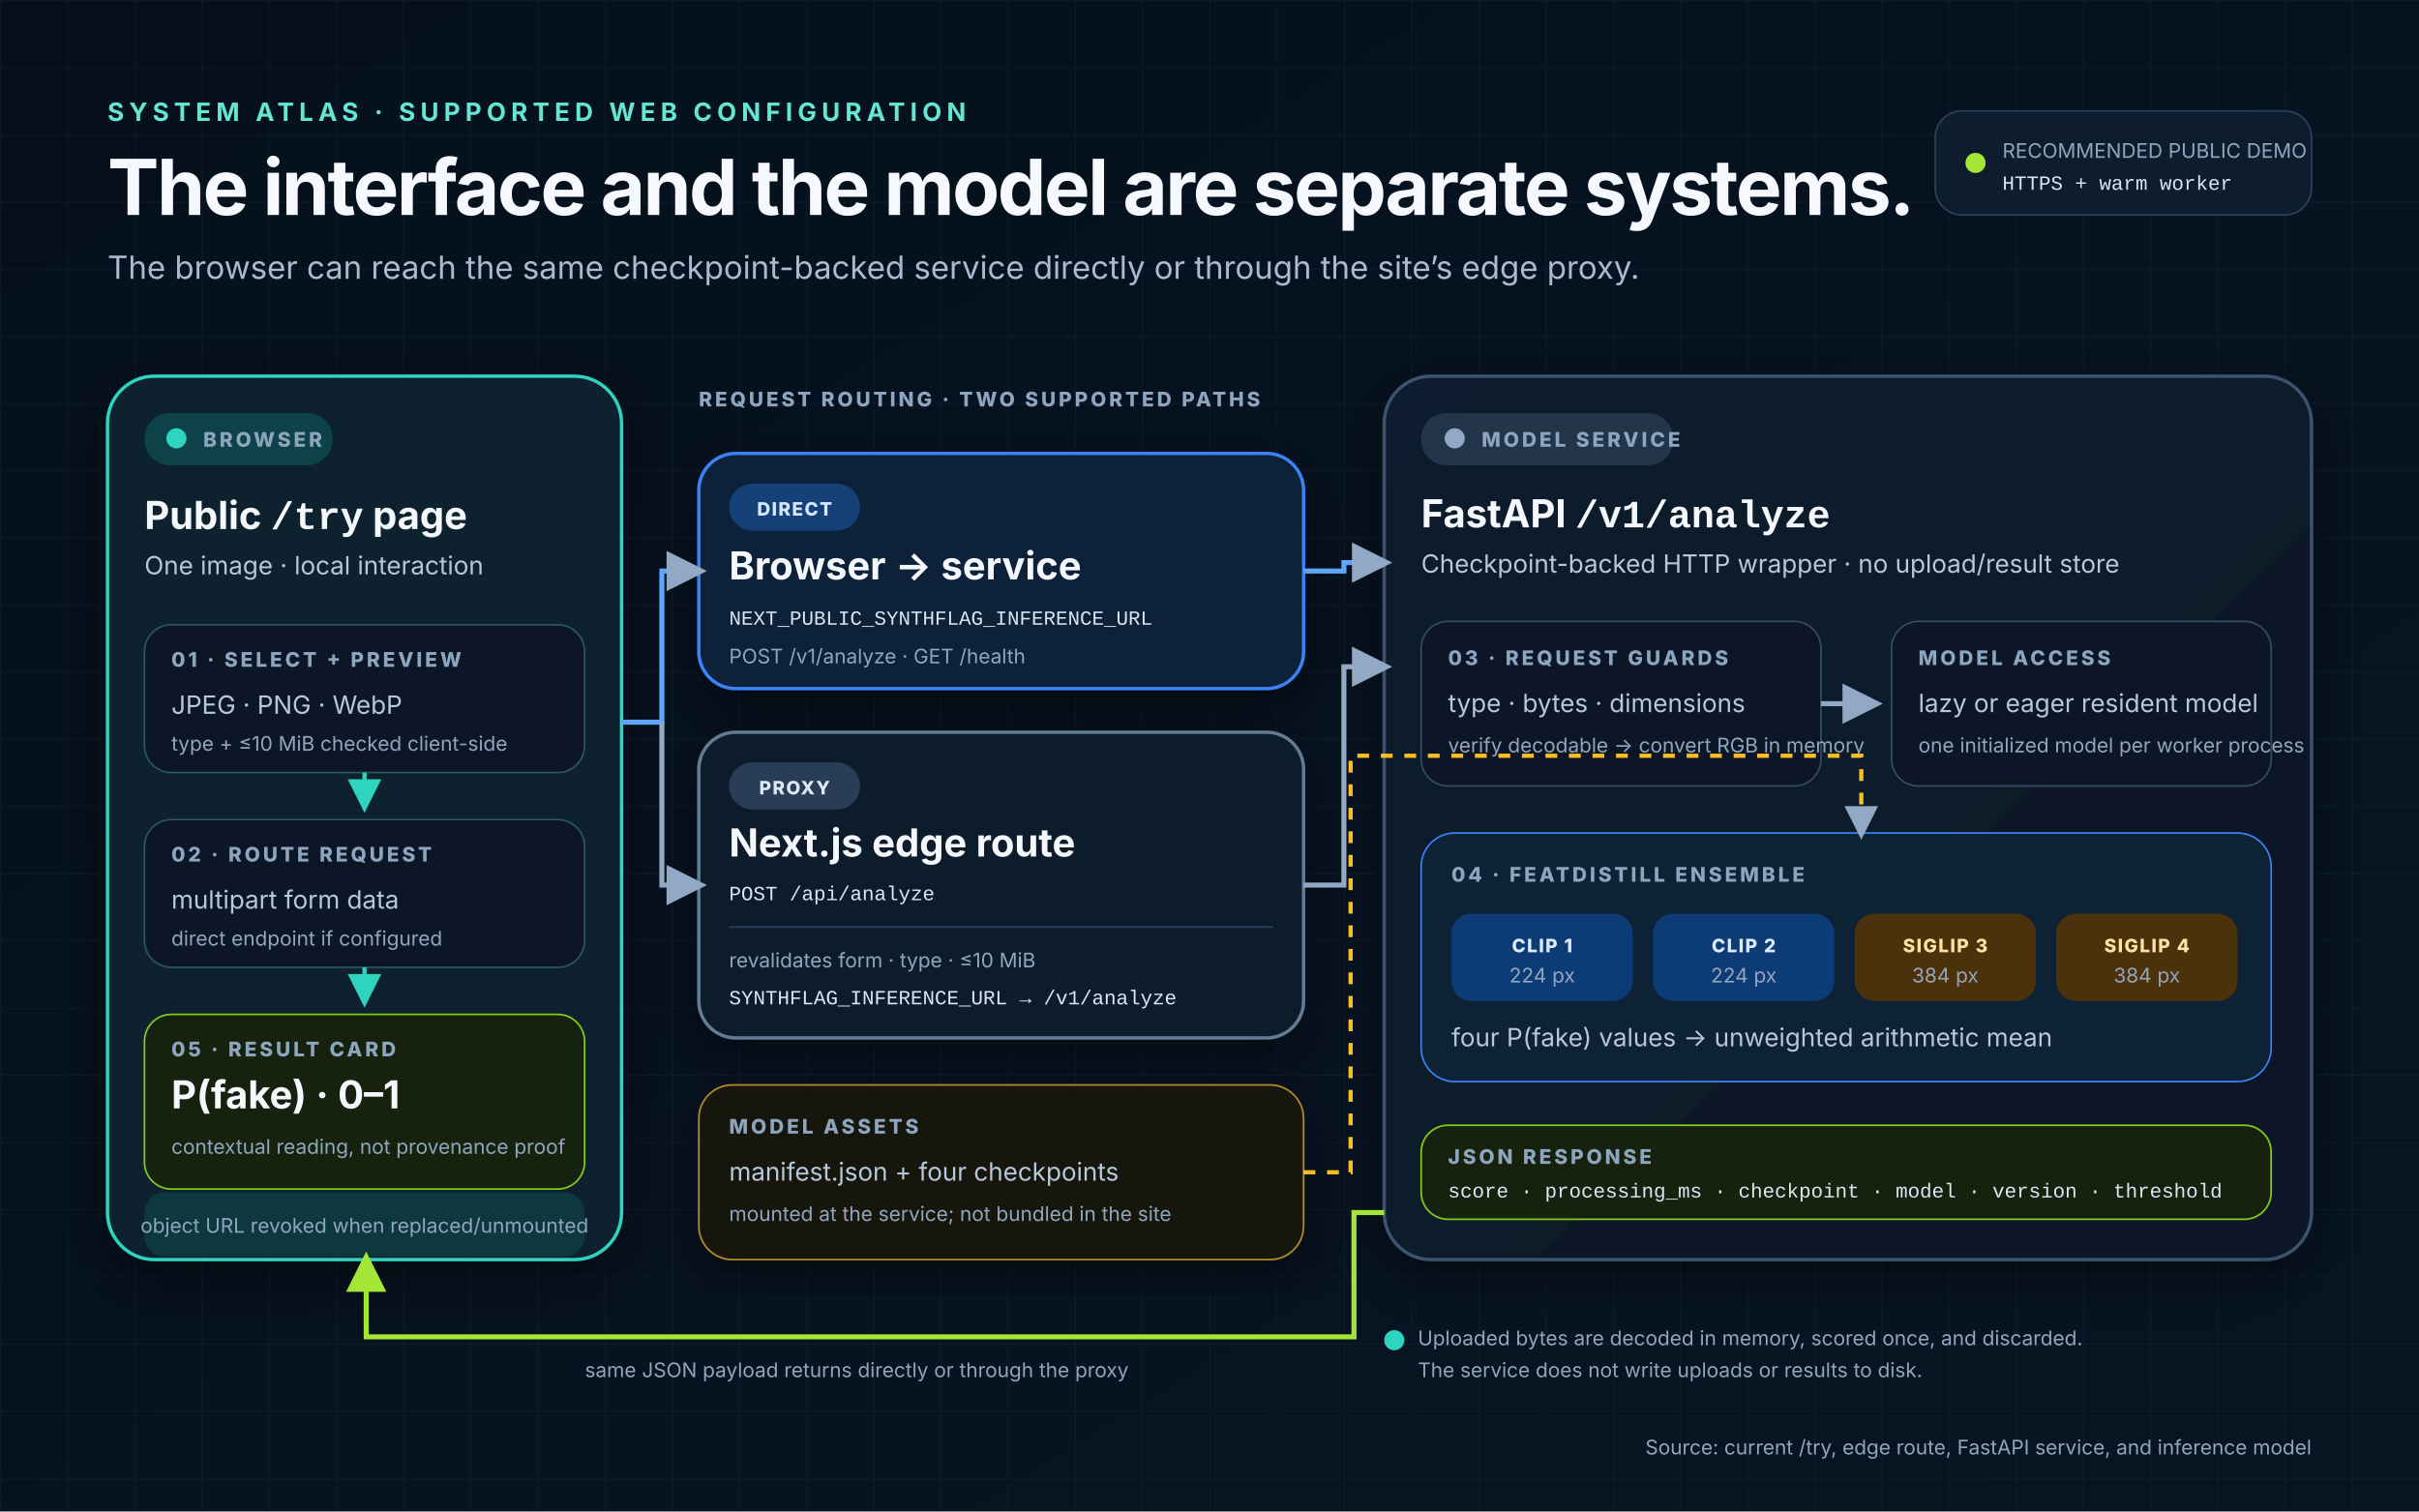
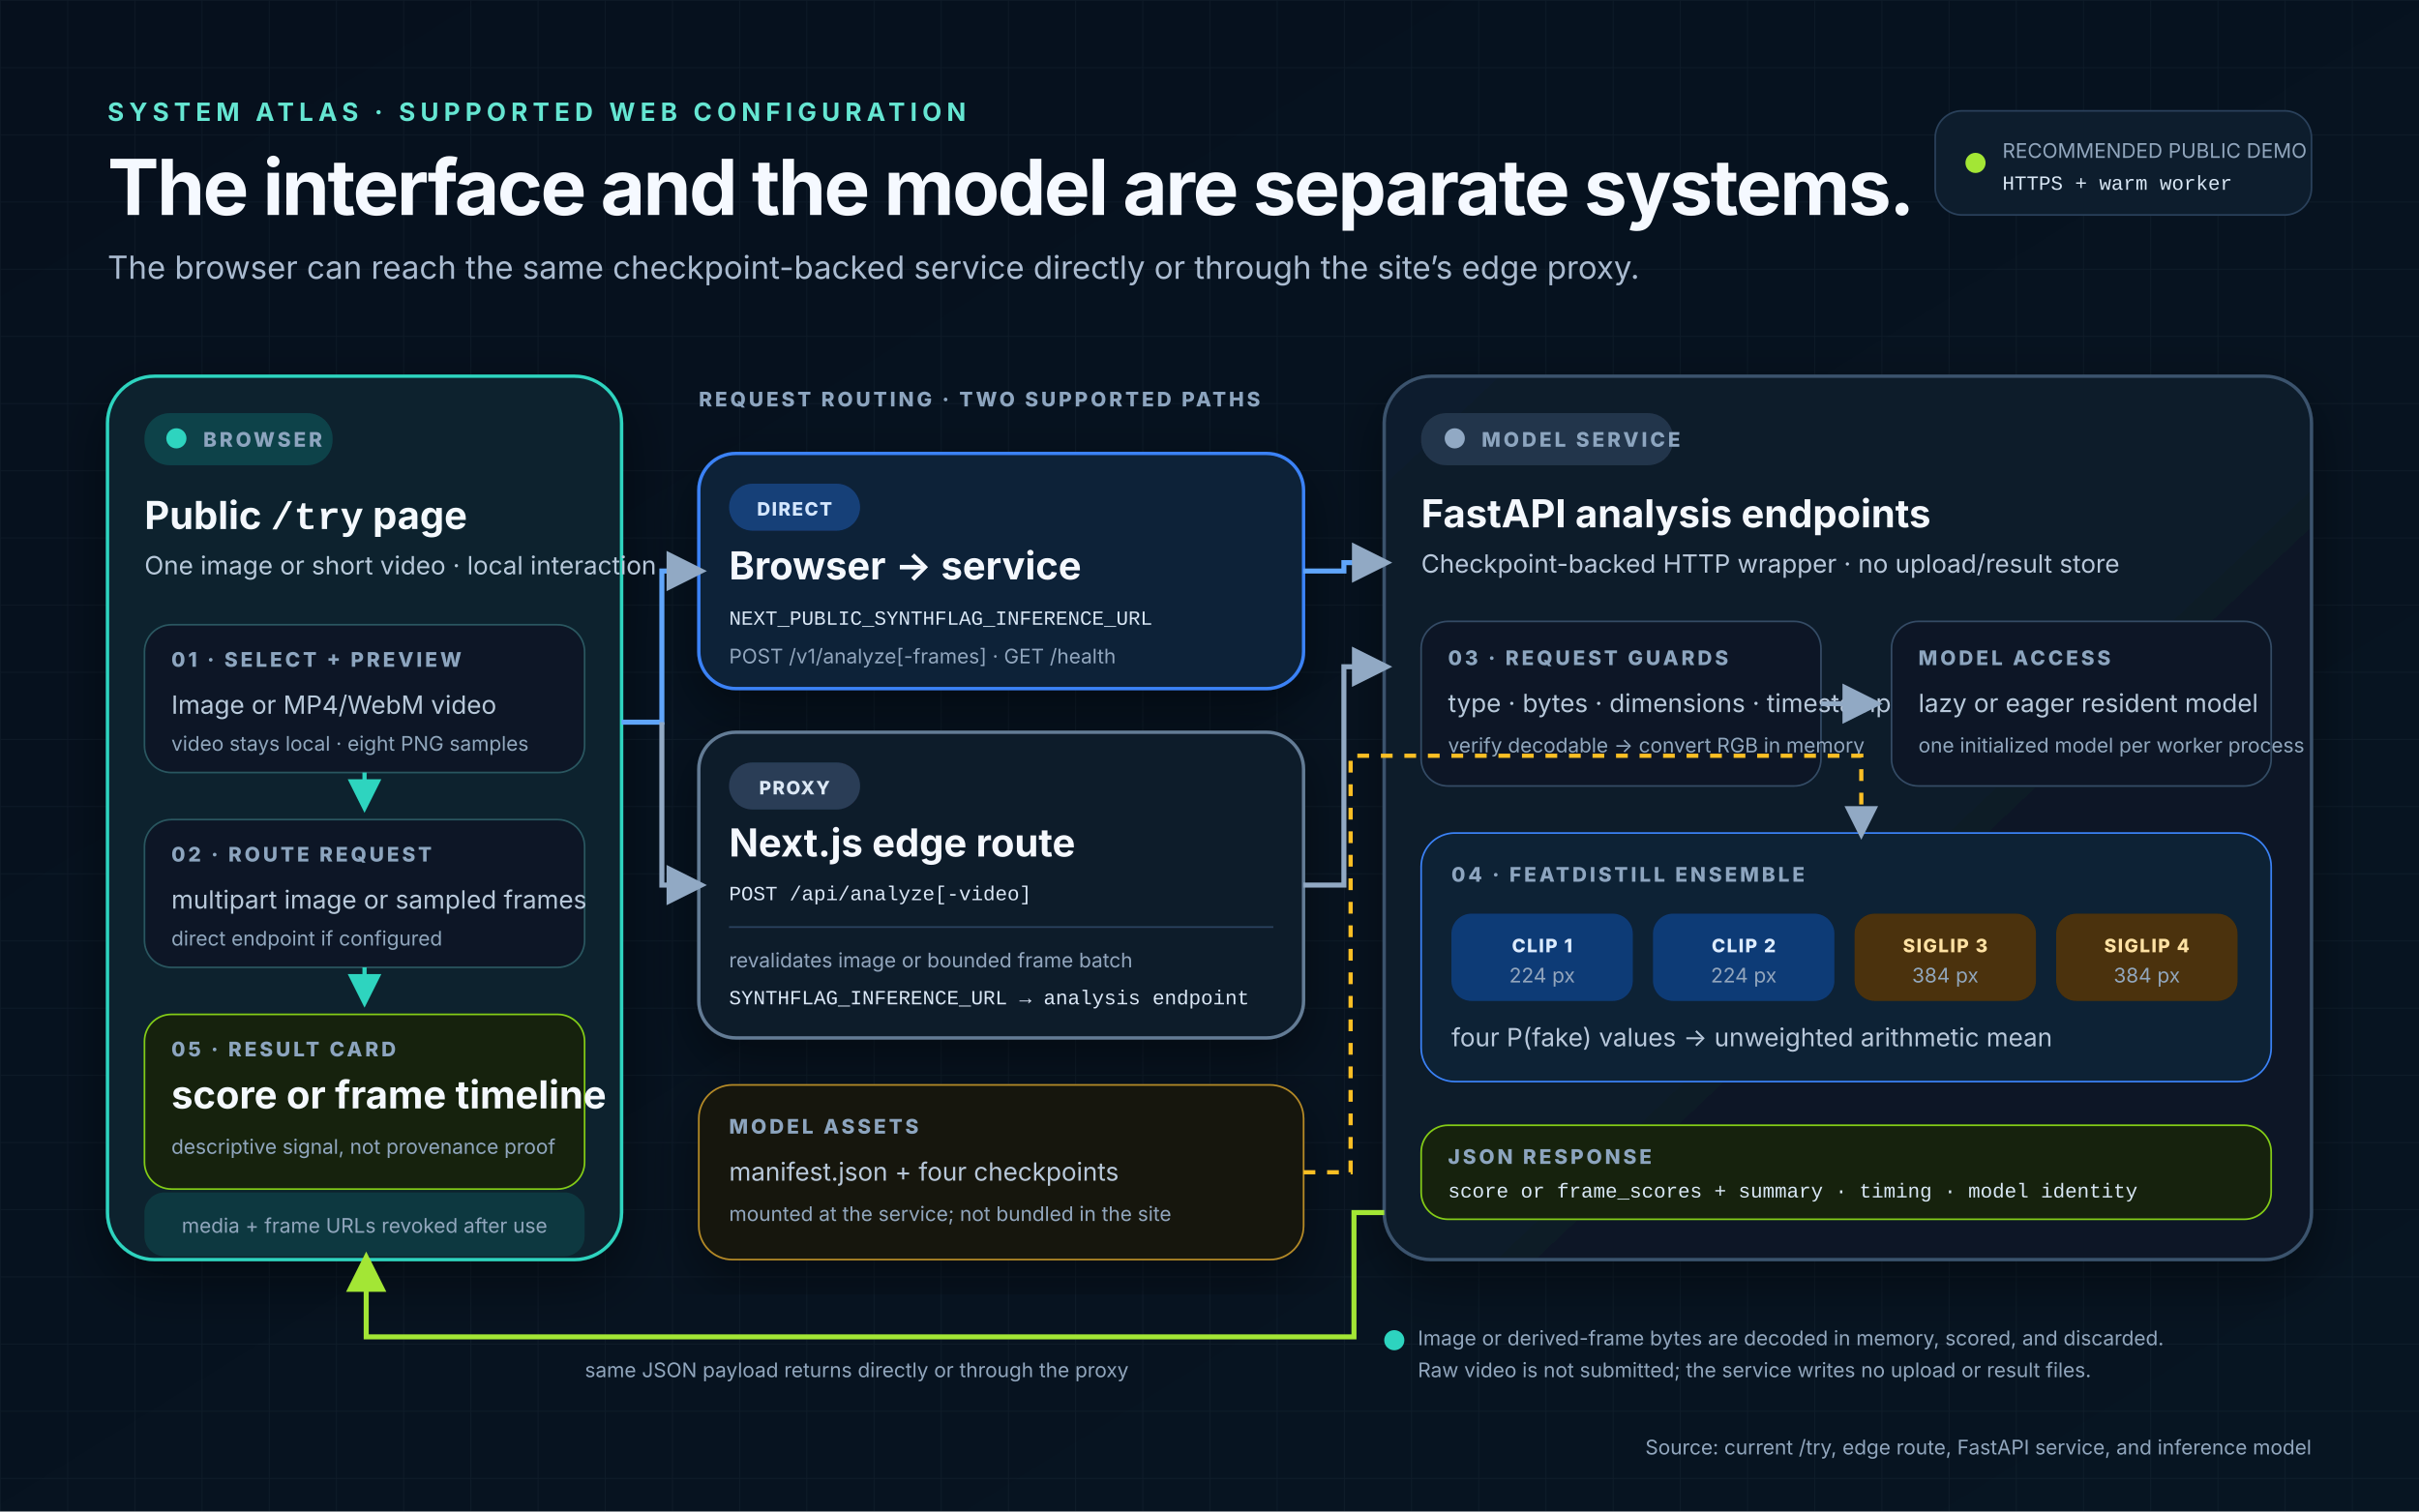
<svg xmlns="http://www.w3.org/2000/svg" width="1440" height="900" viewBox="0 0 1440 900" preserveAspectRatio="xMidYMid meet" role="img" aria-labelledby="title desc">
  <defs>
    <linearGradient id="bg" x1="0" y1="0" x2="1" y2="1">
      <stop stop-color="#06101d" />
      <stop offset="1" stop-color="#071522" />
    </linearGradient>
    <linearGradient id="service" x1="0" y1="0" x2="1" y2="1">
      <stop stop-color="#101d2d" />
      <stop offset="1" stop-color="#0a1725" />
    </linearGradient>
    <pattern id="grid" width="40" height="40" patternUnits="userSpaceOnUse">
      <path d="M40 0H0V40" fill="none" stroke="#7991aa" stroke-opacity=".07" />
    </pattern>
    <filter id="shadow" x="-20%" y="-20%" width="140%" height="140%">
      <feDropShadow dx="0" dy="12" stdDeviation="16" flood-color="#000711" flood-opacity=".44" />
    </filter>
    <marker id="arrow" viewBox="0 0 10 10" refX="8" refY="5" markerWidth="8" markerHeight="8" orient="auto">
      <path d="M0 0L10 5L0 10Z" fill="#91a9c4" />
    </marker>
    <marker id="teal" viewBox="0 0 10 10" refX="8" refY="5" markerWidth="8" markerHeight="8" orient="auto">
      <path d="M0 0L10 5L0 10Z" fill="#2dd4bf" />
    </marker>
    <marker id="lime" viewBox="0 0 10 10" refX="8" refY="5" markerWidth="8" markerHeight="8" orient="auto">
      <path d="M0 0L10 5L0 10Z" fill="#a3e635" />
    </marker>
    <style>
      .sans{font-family:Inter,ui-sans-serif,system-ui,-apple-system,BlinkMacSystemFont,"Segoe UI",sans-serif}.mono{font-family:"SFMono-Regular",Consolas,"Liberation Mono",monospace}
      .eyebrow{font-size:15px;font-weight:750;letter-spacing:3px;fill:#65e6d2}.headline{font-size:46px;font-weight:740;letter-spacing:-1.3px;fill:#f5f9ff}.subtitle{font-size:19px;fill:#aabbd0}
      .kicker{font-size:12px;font-weight:800;letter-spacing:1.7px;fill:#8da5bf}.title{font-size:23px;font-weight:740;fill:#f4f8fd}.body{font-size:15px;fill:#b8c8da}.small{font-size:12px;fill:#91a6bd}.monoText{font-size:12px;fill:#d9e7f5}.chip{font-size:11px;font-weight:780;letter-spacing:.8px}
    </style>
  </defs>
  <rect width="1440" height="900" fill="url(#bg)" />
  <rect width="1440" height="900" fill="url(#grid)" />
  <g class="sans">
    <text x="64" y="72" class="eyebrow">SYSTEM ATLAS · SUPPORTED WEB CONFIGURATION</text>
    <text x="64" y="128" class="headline">The interface and the model are separate systems.</text>
    <text x="64" y="166" class="subtitle">The browser can reach the same checkpoint-backed service directly or through the site’s edge proxy.</text>
    <g transform="translate(1152 66)">
      <rect width="224" height="62" rx="16" fill="#0d1d2d" stroke="#2a415b" />
      <circle cx="24" cy="31" r="6" fill="#a3e635" />
      <text x="40" y="28" class="small">RECOMMENDED PUBLIC DEMO</text>
      <text x="40" y="47" class="mono monoText">HTTPS + warm worker</text>
    </g>
    <g transform="translate(64 224)" filter="url(#shadow)">
      <rect width="306" height="526" rx="28" fill="#09232d" stroke="#2dd4bf" stroke-width="2" />
      <rect x="22" y="22" width="112" height="31" rx="15" fill="#10424a" />
      <circle cx="41" cy="37" r="6" fill="#2dd4bf" />
      <text x="57" y="42" class="kicker" fill="#bdf8ee">BROWSER</text>
      <text x="22" y="91" class="title">Public <tspan class="mono">/try</tspan> page</text>
-       <text x="22" y="118" class="body">One image · local interaction</text>
+       <text x="22" y="118" class="body">One image or short video · local interaction</text>
      <g transform="translate(22 148)">
        <rect width="262" height="88" rx="16" fill="#0b1826" stroke="#2b5660" />
        <text x="16" y="25" class="kicker">01 · SELECT + PREVIEW</text>
-         <text x="16" y="53" class="body">JPEG · PNG · WebP</text>
-         <text x="16" y="75" class="small">type + ≤10 MiB checked client-side</text>
+         <text x="16" y="53" class="body">Image or MP4/WebM video</text>
+         <text x="16" y="75" class="small">video stays local · eight PNG samples</text>
        <path d="M131 88V108" stroke="#2dd4bf" stroke-width="2.5" marker-end="url(#teal)" />
        <rect y="116" width="262" height="88" rx="16" fill="#0b1826" stroke="#2b5660" />
        <text x="16" y="141" class="kicker">02 · ROUTE REQUEST</text>
-         <text x="16" y="169" class="body">multipart form data</text>
+         <text x="16" y="169" class="body">multipart image or sampled frames</text>
        <text x="16" y="191" class="small">direct endpoint if configured</text>
        <path d="M131 204V224" stroke="#2dd4bf" stroke-width="2.5" marker-end="url(#teal)" />
        <rect y="232" width="262" height="104" rx="16" fill="#152411" stroke="#84cc16" />
        <text x="16" y="257" class="kicker" fill="#badd80">05 · RESULT CARD</text>
-         <text x="16" y="288" class="title" fill="#dcf7a1">P(fake) · 0–1</text>
-         <text x="16" y="315" class="small">contextual reading, not provenance proof</text>
+         <text x="16" y="288" class="title" fill="#dcf7a1">score or frame timeline</text>
+         <text x="16" y="315" class="small">descriptive signal, not provenance proof</text>
      </g>
      <g transform="translate(22 486)">
        <rect width="262" height="38" rx="12" fill="#0e3940" />
-         <text x="131" y="24" class="small" text-anchor="middle" fill="#bdf8ee">object URL revoked when replaced/unmounted</text>
+         <text x="131" y="24" class="small" text-anchor="middle" fill="#bdf8ee">media + frame URLs revoked after use</text>
      </g>
    </g>
    <g transform="translate(416 224)">
      <text x="0" y="18" class="kicker">REQUEST ROUTING · TWO SUPPORTED PATHS</text>
      <g transform="translate(0 46)" filter="url(#shadow)">
        <rect width="360" height="140" rx="22" fill="#0c2038" stroke="#3b82f6" stroke-width="2" />
        <rect x="18" y="18" width="78" height="28" rx="14" fill="#153f78" />
        <text x="57" y="37" class="chip" text-anchor="middle" fill="#d4e7ff">DIRECT</text>
        <text x="18" y="75" class="title">Browser → service</text>
        <text x="18" y="102" class="mono monoText">NEXT_PUBLIC_SYNTHFLAG_INFERENCE_URL</text>
-         <text x="18" y="125" class="small">POST /v1/analyze · GET /health</text>
+         <text x="18" y="125" class="small">POST /v1/analyze[-frames] · GET /health</text>
      </g>
      <g transform="translate(0 212)" filter="url(#shadow)">
        <rect width="360" height="182" rx="22" fill="#101c2c" stroke="#647b95" stroke-width="2" />
        <rect x="18" y="18" width="78" height="28" rx="14" fill="#293e57" />
        <text x="57" y="37" class="chip" text-anchor="middle" fill="#dce8f5">PROXY</text>
        <text x="18" y="74" class="title">Next.js edge route</text>
-         <text x="18" y="100" class="mono monoText">POST /api/analyze</text>
+         <text x="18" y="100" class="mono monoText">POST /api/analyze[-video]</text>
        <line x1="18" y1="116" x2="342" y2="116" stroke="#2c435e" />
-         <text x="18" y="140" class="small">revalidates form · type · ≤10 MiB</text>
-         <text x="18" y="162" class="mono monoText">SYNTHFLAG_INFERENCE_URL → /v1/analyze</text>
+         <text x="18" y="140" class="small">revalidates image or bounded frame batch</text>
+         <text x="18" y="162" class="mono monoText">SYNTHFLAG_INFERENCE_URL → analysis endpoint</text>
      </g>
      <g transform="translate(0 422)" filter="url(#shadow)">
        <rect width="360" height="104" rx="20" fill="#17170e" stroke="#b58a28" />
        <text x="18" y="29" class="kicker" fill="#f0c968">MODEL ASSETS</text>
        <text x="18" y="57" class="body">manifest.json + four checkpoints</text>
        <text x="18" y="81" class="small">mounted at the service; not bundled in the site</text>
      </g>
    </g>
    <path d="M370 430H394V340H416" fill="none" stroke="#60a5fa" stroke-width="3" marker-end="url(#arrow)" />
    <path d="M394 430V527H416" fill="none" stroke="#91a9c4" stroke-width="3" marker-end="url(#arrow)" />
    <g transform="translate(824 224)" filter="url(#shadow)">
      <rect width="552" height="526" rx="28" fill="url(#service)" stroke="#3b536d" stroke-width="2" />
      <rect x="22" y="22" width="150" height="31" rx="15" fill="#23364b" />
      <circle cx="42" cy="37" r="6" fill="#91a9c4" />
      <text x="58" y="42" class="kicker" fill="#dae7f4">MODEL SERVICE</text>
-       <text x="22" y="90" class="title">FastAPI <tspan class="mono">/v1/analyze</tspan>
-       </text>
+       <text x="22" y="90" class="title">FastAPI analysis endpoints</text>
      <text x="22" y="117" class="body">Checkpoint-backed HTTP wrapper · no upload/result store</text>
      <g transform="translate(22 146)">
        <rect width="238" height="98" rx="16" fill="#0a1725" stroke="#344b65" />
        <text x="16" y="26" class="kicker">03 · REQUEST GUARDS</text>
-         <text x="16" y="54" class="body">type · bytes · dimensions</text>
+         <text x="16" y="54" class="body">type · bytes · dimensions · timestamps</text>
        <text x="16" y="78" class="small">verify decodable → convert RGB in memory</text>
        <path d="M238 49H270" stroke="#91a9c4" stroke-width="3" marker-end="url(#arrow)" />
        <rect x="280" width="226" height="98" rx="16" fill="#0a1725" stroke="#344b65" />
        <text x="296" y="26" class="kicker">MODEL ACCESS</text>
        <text x="296" y="54" class="body">lazy or eager resident model</text>
        <text x="296" y="78" class="small">one initialized model per worker process</text>
      </g>
      <g transform="translate(22 272)">
        <rect width="506" height="148" rx="20" fill="#0b2035" stroke="#3b82f6" />
        <text x="18" y="29" class="kicker" fill="#aacfff">04 · FEATDISTILL ENSEMBLE</text>
        <g transform="translate(18 48)">
          <rect width="108" height="52" rx="12" fill="#113b76" />
          <text x="54" y="23" class="chip" text-anchor="middle" fill="#dcecff">CLIP 1</text>
          <text x="54" y="41" class="small" text-anchor="middle">224 px</text>
          <rect x="120" width="108" height="52" rx="12" fill="#113b76" />
          <text x="174" y="23" class="chip" text-anchor="middle" fill="#dcecff">CLIP 2</text>
          <text x="174" y="41" class="small" text-anchor="middle">224 px</text>
          <rect x="240" width="108" height="52" rx="12" fill="#4b3108" />
          <text x="294" y="23" class="chip" text-anchor="middle" fill="#ffe2a4">SIGLIP 3</text>
          <text x="294" y="41" class="small" text-anchor="middle">384 px</text>
          <rect x="360" width="108" height="52" rx="12" fill="#4b3108" />
          <text x="414" y="23" class="chip" text-anchor="middle" fill="#ffe2a4">SIGLIP 4</text>
          <text x="414" y="41" class="small" text-anchor="middle">384 px</text>
        </g>
        <text x="18" y="127" class="body">four P(fake) values → unweighted arithmetic mean</text>
      </g>
      <g transform="translate(22 446)">
        <rect width="506" height="56" rx="16" fill="#17240f" stroke="#84cc16" />
        <text x="16" y="23" class="kicker" fill="#c8ec89">JSON RESPONSE</text>
-         <text x="16" y="43" class="mono monoText" fill="#e4f8b9">score · processing_ms · checkpoint · model · version · threshold</text>
+         <text x="16" y="43" class="mono monoText" fill="#e4f8b9">score or frame_scores + summary · timing · model identity</text>
      </g>
    </g>
    <path d="M776 340H800V335H824" fill="none" stroke="#60a5fa" stroke-width="3" marker-end="url(#arrow)" />
    <path d="M776 527H800V397H824" fill="none" stroke="#91a9c4" stroke-width="3" marker-end="url(#arrow)" />
    <path d="M776 698H804V450H1108V496" fill="none" stroke="#fbbf24" stroke-width="2.5" stroke-dasharray="7 7" marker-end="url(#arrow)" />
    <path d="M824 722H806V796H218V750" fill="none" stroke="#a3e635" stroke-width="3" marker-end="url(#lime)" />
    <text x="510" y="820" class="small" text-anchor="middle" fill="#cfea91">same JSON payload returns directly or through the proxy</text>
    <g transform="translate(824 790)">
      <circle cx="6" cy="8" r="6" fill="#2dd4bf" />
-       <text x="20" y="11" class="small">Uploaded bytes are decoded in memory, scored once, and discarded.</text>
-       <text x="20" y="30" class="small">The service does not write uploads or results to disk.</text>
+       <text x="20" y="11" class="small">Image or derived-frame bytes are decoded in memory, scored, and discarded.</text>
+       <text x="20" y="30" class="small">Raw video is not submitted; the service writes no upload or result files.</text>
    </g>
    <text x="1376" y="866" class="small" text-anchor="end">Source: current /try, edge route, FastAPI service, and inference model</text>
  </g>
</svg>
